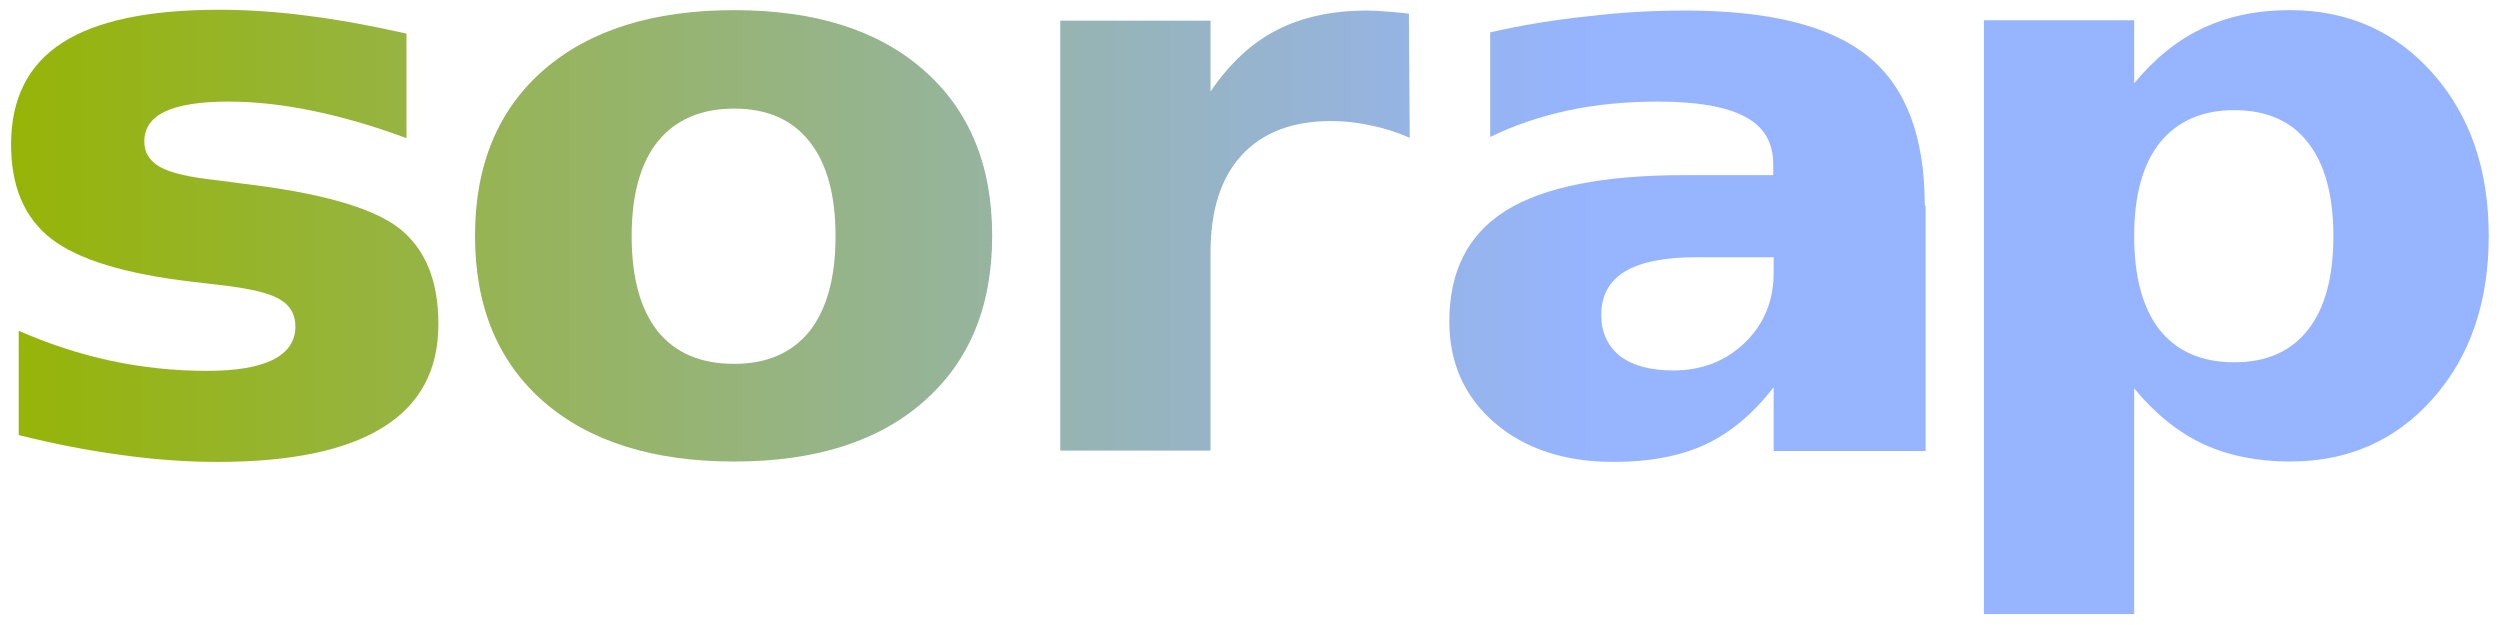
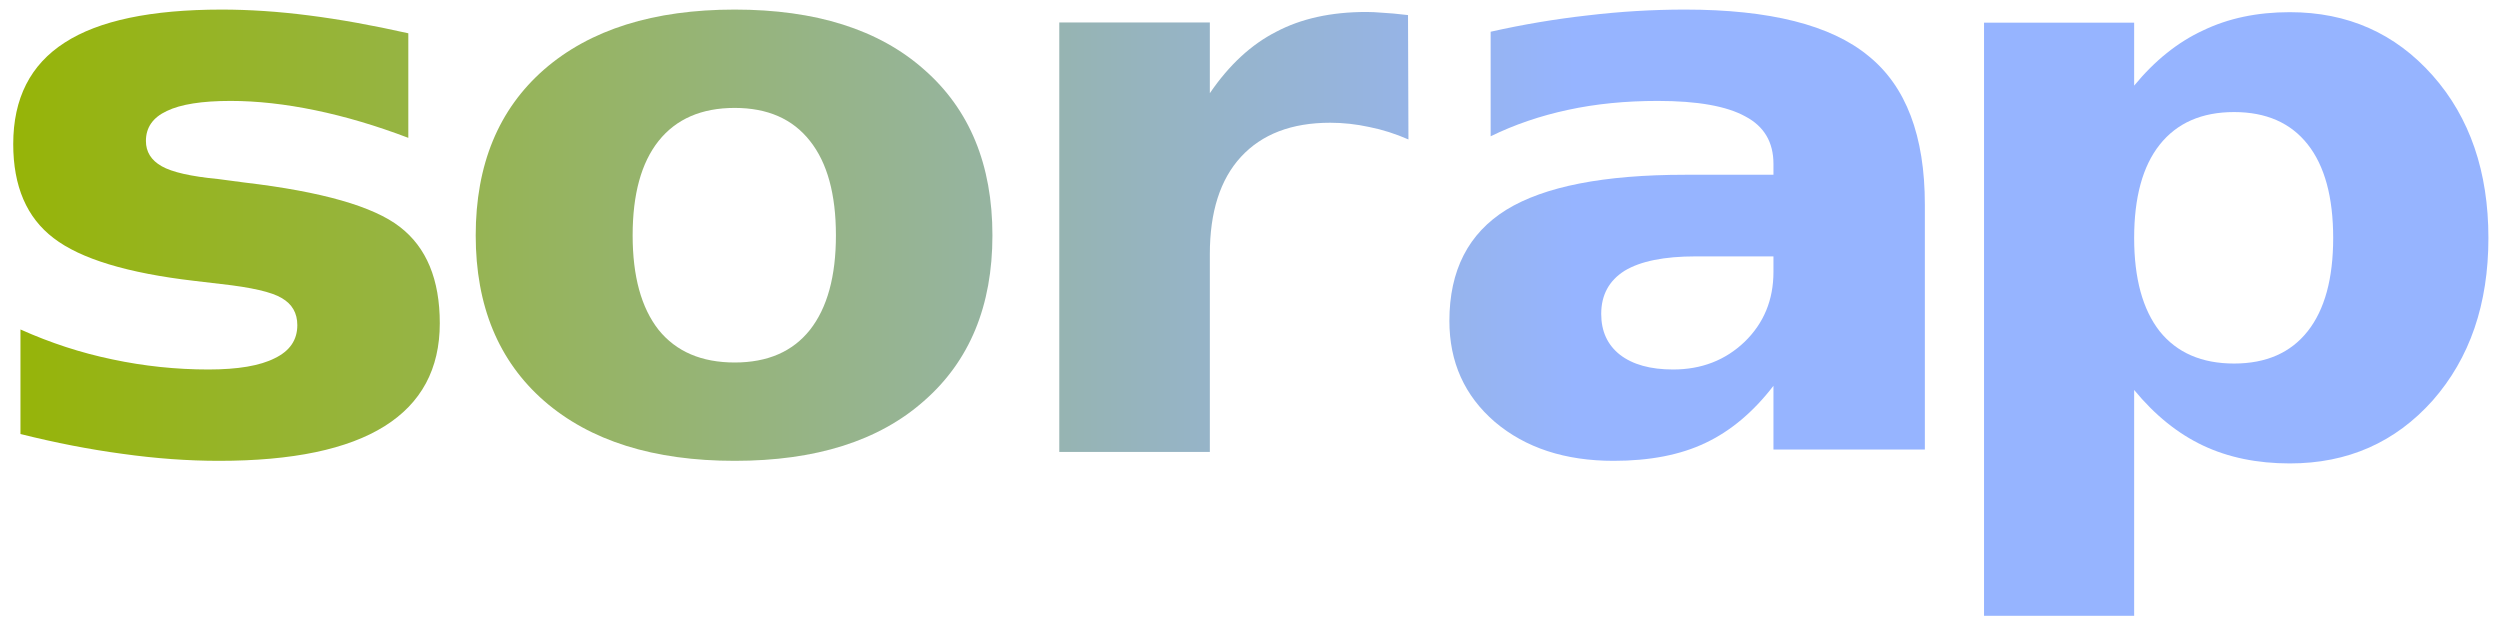
- <svg xmlns="http://www.w3.org/2000/svg" xmlns:xlink="http://www.w3.org/1999/xlink" height="1.535mm" id="svg5" version="1.1" viewBox="0 0 6.143 1.535" width="6.143mm">
-   <defs id="defs2">
-     <linearGradient id="linearGradient1252">
-       <stop id="stop1248" offset="0" style="stop-color:#96b400;stop-opacity:1;" />
-       <stop id="stop1250" offset="1" style="stop-color:#96b4ff;stop-opacity:1;" />
-     </linearGradient>
-     <linearGradient id="linearGradient9109">
-       <stop id="stop9105" offset="0" style="stop-color:#96b400;stop-opacity:1;" />
-       <stop id="stop9107" offset="1" style="stop-color:#96b4ff;stop-opacity:1;" />
-     </linearGradient>
-     <rect height="17.562" id="rect8006" width="19.062" x="20.562" y="26.625" />
-     <rect height="5.25" id="rect8000" width="6.062" x="10.312" y="18.062" />
-     <linearGradient id="linearGradient6655">
-       <stop id="stop6653" offset="0" style="stop-color:#000000;stop-opacity:1;" />
-     </linearGradient>
-     <linearGradient gradientTransform="matrix(0.9548213,0,0,0.9548213,1.332095,9.414963)" gradientUnits="userSpaceOnUse" id="linearGradient9111" x1="2.525" x2="6.72" xlink:href="#linearGradient9109" y1="2.871" y2="2.871">
-       <stop id="stop13" offset="0" style="stop-color:#96b400;stop-opacity:1;" />
-       <stop id="stop15" offset="1" style="stop-color:#96b4ff;stop-opacity:1;" />
-       <stop id="stop14" offset="0" style="stop-color:#96b400;stop-opacity:1;" />
-       <stop id="stop16" offset="1" style="stop-color:#96b4ff;stop-opacity:1;" />
-       <stop id="stop17" offset="0" style="stop-color:#96b400;stop-opacity:1;" />
-       <stop id="stop19" offset="1" style="stop-color:#96b4ff;stop-opacity:1;" />
-       <stop id="stop21" offset="0" style="stop-color:#96b400;stop-opacity:1;" />
-       <stop id="stop23" offset="1" style="stop-color:#96b4ff;stop-opacity:1;" />
-     </linearGradient>
-     <linearGradient gradientUnits="userSpaceOnUse" id="linearGradient1256" x1="3.175" x2="10.327" xlink:href="#linearGradient1252" y1="5.951" y2="5.951">
-       <stop id="stop18" offset="0" style="stop-color:#96b400;stop-opacity:1;" />
-       <stop id="stop20" offset="1" style="stop-color:#96b4ff;stop-opacity:1;" />
-       <stop id="stop28" offset="0" style="stop-color:#96b400;stop-opacity:1;" />
-       <stop id="stop30" offset="1" style="stop-color:#96b4ff;stop-opacity:1;" />
-       <stop id="stop32" offset="0" style="stop-color:#96b400;stop-opacity:1;" />
-       <stop id="stop34" offset="1" style="stop-color:#96b4ff;stop-opacity:1;" />
-       <stop id="stop36" offset="0" style="stop-color:#96b400;stop-opacity:1;" />
-       <stop id="stop38" offset="1" style="stop-color:#96b4ff;stop-opacity:1;" />
-     </linearGradient>
-     <linearGradient gradientUnits="userSpaceOnUse" id="linearGradient1258" x1="3.175" x2="10.327" xlink:href="#linearGradient1252" y1="5.951" y2="5.951">
-       <stop id="stop26" offset="0" style="stop-color:#96b400;stop-opacity:1;" />
-       <stop id="stop25" offset="1" style="stop-color:#96b4ff;stop-opacity:1;" />
-       <stop id="stop29" offset="0" style="stop-color:#96b400;stop-opacity:1;" />
-       <stop id="stop31" offset="1" style="stop-color:#96b4ff;stop-opacity:1;" />
-       <stop id="stop45" offset="0" style="stop-color:#96b400;stop-opacity:1;" />
-       <stop id="stop47" offset="1" style="stop-color:#96b4ff;stop-opacity:1;" />
-       <stop id="stop49" offset="0" style="stop-color:#96b400;stop-opacity:1;" />
-       <stop id="stop51" offset="1" style="stop-color:#96b4ff;stop-opacity:1;" />
-     </linearGradient>
-     <linearGradient gradientUnits="userSpaceOnUse" id="linearGradient1260" x1="3.175" x2="10.327" xlink:href="#linearGradient1252" y1="5.951" y2="5.951">
-       <stop id="stop54" offset="0" style="stop-color:#96b400;stop-opacity:1;" />
-       <stop id="stop56" offset="1" style="stop-color:#96b4ff;stop-opacity:1;" />
-       <stop id="stop58" offset="0" style="stop-color:#96b400;stop-opacity:1;" />
-       <stop id="stop60" offset="1" style="stop-color:#96b4ff;stop-opacity:1;" />
-       <stop id="stop62" offset="0" style="stop-color:#96b400;stop-opacity:1;" />
-       <stop id="stop64" offset="1" style="stop-color:#96b4ff;stop-opacity:1;" />
-       <stop id="stop66" offset="0" style="stop-color:#96b400;stop-opacity:1;" />
-       <stop id="stop68" offset="1" style="stop-color:#96b4ff;stop-opacity:1;" />
-     </linearGradient>
-     <linearGradient gradientTransform="matrix(0.9999713,0,0,0.9999779,1.0330598e-4,4.7212265e-5)" gradientUnits="userSpaceOnUse" id="linearGradient1262" x1="3.175" x2="10.327" xlink:href="#linearGradient1252" y1="5.951" y2="5.951">
-       <stop id="stop33" offset="0" style="stop-color:#96b400;stop-opacity:1;" />
-       <stop id="stop35" offset="1" style="stop-color:#96b4ff;stop-opacity:1;" />
-       <stop id="stop43" offset="0" style="stop-color:#96b400;stop-opacity:1;" />
-       <stop id="stop74" offset="1" style="stop-color:#96b4ff;stop-opacity:1;" />
-       <stop id="stop76" offset="0" style="stop-color:#96b400;stop-opacity:1;" />
-       <stop id="stop78" offset="1" style="stop-color:#96b4ff;stop-opacity:1;" />
-       <stop id="stop80" offset="0" style="stop-color:#96b400;stop-opacity:1;" />
-       <stop id="stop82" offset="1" style="stop-color:#96b4ff;stop-opacity:1;" />
-     </linearGradient>
-     <linearGradient gradientTransform="matrix(0.9999713,0,0,0.9999779,708.2106,876.1571)" gradientUnits="userSpaceOnUse" id="linearGradient1264" x1="3.175" x2="10.327" xlink:href="#linearGradient1252" y1="5.951" y2="5.951">
-       <stop id="stop48" offset="0" style="stop-color:#96b400;stop-opacity:1;" />
-       <stop id="stop40" offset="1" style="stop-color:#96b4ff;stop-opacity:1;" />
-       <stop id="stop87" offset="0" style="stop-color:#96b400;stop-opacity:1;" />
-       <stop id="stop53" offset="1" style="stop-color:#96b4ff;stop-opacity:1;" />
-       <stop id="stop90" offset="0" style="stop-color:#96b400;stop-opacity:1;" />
-       <stop id="stop92" offset="1" style="stop-color:#96b4ff;stop-opacity:1;" />
-       <stop id="stop94" offset="0" style="stop-color:#96b400;stop-opacity:1;" />
-       <stop id="stop96" offset="1" style="stop-color:#96b4ff;stop-opacity:1;" />
-     </linearGradient>
-     <linearGradient gradientUnits="userSpaceOnUse" id="linearGradient1270" x1="3.175" x2="10.327" xlink:href="#linearGradient1252" y1="5.951" y2="5.951">
-       <stop id="stop99" offset="0" style="stop-color:#96b400;stop-opacity:1;" />
-       <stop id="stop101" offset="1" style="stop-color:#96b4ff;stop-opacity:1;" />
-       <stop id="stop103" offset="0" style="stop-color:#96b400;stop-opacity:1;" />
-       <stop id="stop105" offset="1" style="stop-color:#96b4ff;stop-opacity:1;" />
-       <stop id="stop107" offset="0" style="stop-color:#96b400;stop-opacity:1;" />
-       <stop id="stop109" offset="1" style="stop-color:#96b4ff;stop-opacity:1;" />
-       <stop id="stop111" offset="0" style="stop-color:#96b400;stop-opacity:1;" />
-       <stop id="stop113" offset="1" style="stop-color:#96b4ff;stop-opacity:1;" />
-     </linearGradient>
-     <linearGradient gradientUnits="userSpaceOnUse" id="linearGradient1272" x1="3.175" x2="10.327" xlink:href="#linearGradient1252" y1="5.951" y2="5.951">
-       <stop id="stop65" offset="0" style="stop-color:#96b400;stop-opacity:1;" />
-       <stop id="stop50" offset="1" style="stop-color:#96b4ff;stop-opacity:1;" />
-       <stop id="stop118" offset="0" style="stop-color:#96b400;stop-opacity:1;" />
-       <stop id="stop70" offset="1" style="stop-color:#96b4ff;stop-opacity:1;" />
-       <stop id="stop121" offset="0" style="stop-color:#96b400;stop-opacity:1;" />
-       <stop id="stop123" offset="1" style="stop-color:#96b4ff;stop-opacity:1;" />
-       <stop id="stop125" offset="0" style="stop-color:#96b400;stop-opacity:1;" />
-       <stop id="stop127" offset="1" style="stop-color:#96b4ff;stop-opacity:1;" />
-     </linearGradient>
-     <linearGradient gradientUnits="userSpaceOnUse" id="linearGradient1274" x1="3.175" x2="10.327" xlink:href="#linearGradient1252" y1="5.951" y2="5.951">
-       <stop id="stop73" offset="0" style="stop-color:#96b400;stop-opacity:1;" />
-       <stop id="stop55" offset="1" style="stop-color:#96b4ff;stop-opacity:1;" />
-       <stop id="stop132" offset="0" style="stop-color:#96b400;stop-opacity:1;" />
-       <stop id="stop134" offset="1" style="stop-color:#96b4ff;stop-opacity:1;" />
-       <stop id="stop136" offset="0" style="stop-color:#96b400;stop-opacity:1;" />
-       <stop id="stop138" offset="1" style="stop-color:#96b4ff;stop-opacity:1;" />
-       <stop id="stop140" offset="0" style="stop-color:#96b400;stop-opacity:1;" />
-       <stop id="stop142" offset="1" style="stop-color:#96b4ff;stop-opacity:1;" />
-     </linearGradient>
-     <linearGradient gradientUnits="userSpaceOnUse" id="linearGradient1276" x1="3.175" x2="10.327" xlink:href="#linearGradient1252" y1="5.951" y2="5.951">
-       <stop id="stop81" offset="0" style="stop-color:#96b400;stop-opacity:1;" />
-       <stop id="stop83" offset="1" style="stop-color:#96b4ff;stop-opacity:1;" />
-       <stop id="stop85" offset="0" style="stop-color:#96b400;stop-opacity:1;" />
-       <stop id="stop148" offset="1" style="stop-color:#96b4ff;stop-opacity:1;" />
-       <stop id="stop150" offset="0" style="stop-color:#96b400;stop-opacity:1;" />
-       <stop id="stop152" offset="1" style="stop-color:#96b4ff;stop-opacity:1;" />
-       <stop id="stop154" offset="0" style="stop-color:#96b400;stop-opacity:1;" />
-       <stop id="stop156" offset="1" style="stop-color:#96b4ff;stop-opacity:1;" />
-     </linearGradient>
-     <linearGradient gradientUnits="userSpaceOnUse" id="linearGradient1278" x1="3.175" x2="10.327" xlink:href="#linearGradient1252" y1="5.951" y2="5.951">
-       <stop id="stop63" offset="0" style="stop-color:#96b400;stop-opacity:1;" />
-       <stop id="stop91" offset="1" style="stop-color:#96b4ff;stop-opacity:1;" />
-       <stop id="stop93" offset="0" style="stop-color:#96b400;stop-opacity:1;" />
-       <stop id="stop95" offset="1" style="stop-color:#96b4ff;stop-opacity:1;" />
-       <stop id="stop163" offset="0" style="stop-color:#96b400;stop-opacity:1;" />
-       <stop id="stop165" offset="1" style="stop-color:#96b4ff;stop-opacity:1;" />
-       <stop id="stop167" offset="0" style="stop-color:#96b400;stop-opacity:1;" />
-       <stop id="stop169" offset="1" style="stop-color:#96b4ff;stop-opacity:1;" />
-     </linearGradient>
-     <linearGradient gradientUnits="userSpaceOnUse" id="linearGradient1282" x1="3.175" x2="10.327" xlink:href="#linearGradient1252" y1="5.951" y2="5.951">
-       <stop id="stop98" offset="0" style="stop-color:#96b400;stop-opacity:1;" />
-       <stop id="stop100" offset="1" style="stop-color:#96b4ff;stop-opacity:1;" />
-       <stop id="stop102" offset="0" style="stop-color:#96b400;stop-opacity:1;" />
-       <stop id="stop104" offset="1" style="stop-color:#96b4ff;stop-opacity:1;" />
-       <stop id="stop176" offset="0" style="stop-color:#96b400;stop-opacity:1;" />
-       <stop id="stop178" offset="1" style="stop-color:#96b4ff;stop-opacity:1;" />
-       <stop id="stop180" offset="0" style="stop-color:#96b400;stop-opacity:1;" />
-       <stop id="stop182" offset="1" style="stop-color:#96b4ff;stop-opacity:1;" />
-     </linearGradient>
-     <linearGradient gradientUnits="userSpaceOnUse" id="linearGradient1284" x1="3.175" x2="10.327" xlink:href="#linearGradient1252" y1="5.951" y2="5.951">
-       <stop id="stop185" offset="0" style="stop-color:#96b400;stop-opacity:1;" />
-       <stop id="stop75" offset="1" style="stop-color:#96b4ff;stop-opacity:1;" />
-       <stop id="stop110" offset="0" style="stop-color:#96b400;stop-opacity:1;" />
-       <stop id="stop112" offset="1" style="stop-color:#96b4ff;stop-opacity:1;" />
-       <stop id="stop190" offset="0" style="stop-color:#96b400;stop-opacity:1;" />
-       <stop id="stop192" offset="1" style="stop-color:#96b4ff;stop-opacity:1;" />
-       <stop id="stop194" offset="0" style="stop-color:#96b400;stop-opacity:1;" />
-       <stop id="stop196" offset="1" style="stop-color:#96b4ff;stop-opacity:1;" />
-     </linearGradient>
-     <linearGradient gradientUnits="userSpaceOnUse" id="linearGradient1286" x1="3.175" x2="10.327" xlink:href="#linearGradient1252" y1="5.951" y2="5.951">
-       <stop id="stop115" offset="0" style="stop-color:#96b400;stop-opacity:1;" />
-       <stop id="stop200" offset="1" style="stop-color:#96b4ff;stop-opacity:1;" />
-       <stop id="stop202" offset="0" style="stop-color:#96b400;stop-opacity:1;" />
-       <stop id="stop120" offset="1" style="stop-color:#96b4ff;stop-opacity:1;" />
-       <stop id="stop205" offset="0" style="stop-color:#96b400;stop-opacity:1;" />
-       <stop id="stop207" offset="1" style="stop-color:#96b4ff;stop-opacity:1;" />
-       <stop id="stop209" offset="0" style="stop-color:#96b400;stop-opacity:1;" />
-       <stop id="stop211" offset="1" style="stop-color:#96b4ff;stop-opacity:1;" />
-     </linearGradient>
-     <linearGradient gradientTransform="matrix(0.9999713,0,0,0.9999779,1.0330598e-4,4.7212265e-5)" gradientUnits="userSpaceOnUse" id="linearGradient1288" x1="3.175" x2="10.327" xlink:href="#linearGradient1252" y1="5.951" y2="5.951">
-       <stop id="stop214" offset="0" style="stop-color:#96b400;stop-opacity:1;" />
-       <stop id="stop216" offset="1" style="stop-color:#96b4ff;stop-opacity:1;" />
-       <stop id="stop218" offset="0" style="stop-color:#96b400;stop-opacity:1;" />
-       <stop id="stop129" offset="1" style="stop-color:#96b4ff;stop-opacity:1;" />
-       <stop id="stop221" offset="0" style="stop-color:#96b400;stop-opacity:1;" />
-       <stop id="stop223" offset="1" style="stop-color:#96b4ff;stop-opacity:1;" />
-       <stop id="stop225" offset="0" style="stop-color:#96b400;stop-opacity:1;" />
-       <stop id="stop227" offset="1" style="stop-color:#96b4ff;stop-opacity:1;" />
-     </linearGradient>
-     <linearGradient gradientUnits="userSpaceOnUse" id="linearGradient1296" x1="3.175" x2="10.327" xlink:href="#linearGradient1252" y1="5.951" y2="5.951">
-       <stop id="stop88" offset="0" style="stop-color:#96b400;stop-opacity:1;" />
-       <stop id="stop231" offset="1" style="stop-color:#96b4ff;stop-opacity:1;" />
-       <stop id="stop233" offset="0" style="stop-color:#96b400;stop-opacity:1;" />
-       <stop id="stop235" offset="1" style="stop-color:#96b4ff;stop-opacity:1;" />
-       <stop id="stop237" offset="0" style="stop-color:#96b400;stop-opacity:1;" />
-       <stop id="stop239" offset="1" style="stop-color:#96b4ff;stop-opacity:1;" />
-       <stop id="stop241" offset="0" style="stop-color:#96b400;stop-opacity:1;" />
-       <stop id="stop243" offset="1" style="stop-color:#96b4ff;stop-opacity:1;" />
-     </linearGradient>
-     <linearGradient gradientUnits="userSpaceOnUse" id="linearGradient1298" x1="3.175" x2="10.327" xlink:href="#linearGradient1252" y1="5.951" y2="5.951">
-       <stop id="stop139" offset="0" style="stop-color:#96b400;stop-opacity:1;" />
-       <stop id="stop141" offset="1" style="stop-color:#96b4ff;stop-opacity:1;" />
-       <stop id="stop143" offset="0" style="stop-color:#96b400;stop-opacity:1;" />
-       <stop id="stop145" offset="1" style="stop-color:#96b4ff;stop-opacity:1;" />
-       <stop id="stop250" offset="0" style="stop-color:#96b400;stop-opacity:1;" />
-       <stop id="stop252" offset="1" style="stop-color:#96b4ff;stop-opacity:1;" />
-       <stop id="stop254" offset="0" style="stop-color:#96b400;stop-opacity:1;" />
-       <stop id="stop256" offset="1" style="stop-color:#96b4ff;stop-opacity:1;" />
-     </linearGradient>
-     <linearGradient gradientUnits="userSpaceOnUse" id="linearGradient1300" x1="3.175" x2="10.327" xlink:href="#linearGradient1252" y1="5.951" y2="5.951">
-       <stop id="stop259" offset="0" style="stop-color:#96b400;stop-opacity:1;" />
-       <stop id="stop261" offset="1" style="stop-color:#96b4ff;stop-opacity:1;" />
-       <stop id="stop263" offset="0" style="stop-color:#96b400;stop-opacity:1;" />
-       <stop id="stop265" offset="1" style="stop-color:#96b4ff;stop-opacity:1;" />
-       <stop id="stop267" offset="0" style="stop-color:#96b400;stop-opacity:1;" />
-       <stop id="stop269" offset="1" style="stop-color:#96b4ff;stop-opacity:1;" />
-       <stop id="stop271" offset="0" style="stop-color:#96b400;stop-opacity:1;" />
-       <stop id="stop273" offset="1" style="stop-color:#96b4ff;stop-opacity:1;" />
-     </linearGradient>
-     <linearGradient gradientUnits="userSpaceOnUse" id="linearGradient1302" x1="3.175" x2="10.327" xlink:href="#linearGradient1252" y1="5.951" y2="5.951">
-       <stop id="stop276" offset="0" style="stop-color:#96b400;stop-opacity:1;" />
-       <stop id="stop278" offset="1" style="stop-color:#96b4ff;stop-opacity:1;" />
-       <stop id="stop159" offset="0" style="stop-color:#96b400;stop-opacity:1;" />
-       <stop id="stop161" offset="1" style="stop-color:#96b4ff;stop-opacity:1;" />
-       <stop id="stop282" offset="0" style="stop-color:#96b400;stop-opacity:1;" />
-       <stop id="stop284" offset="1" style="stop-color:#96b4ff;stop-opacity:1;" />
-       <stop id="stop286" offset="0" style="stop-color:#96b400;stop-opacity:1;" />
-       <stop id="stop288" offset="1" style="stop-color:#96b4ff;stop-opacity:1;" />
-     </linearGradient>
-     <linearGradient gradientUnits="userSpaceOnUse" id="linearGradient1304" x1="3.175" x2="10.327" xlink:href="#linearGradient1252" y1="5.951" y2="5.951">
-       <stop id="stop108" offset="0" style="stop-color:#96b400;stop-opacity:1;" />
-       <stop id="stop292" offset="1" style="stop-color:#96b4ff;stop-opacity:1;" />
-       <stop id="stop294" offset="0" style="stop-color:#96b400;stop-opacity:1;" />
-       <stop id="stop296" offset="1" style="stop-color:#96b4ff;stop-opacity:1;" />
-       <stop id="stop298" offset="0" style="stop-color:#96b400;stop-opacity:1;" />
-       <stop id="stop300" offset="1" style="stop-color:#96b4ff;stop-opacity:1;" />
-       <stop id="stop302" offset="0" style="stop-color:#96b400;stop-opacity:1;" />
-       <stop id="stop304" offset="1" style="stop-color:#96b4ff;stop-opacity:1;" />
-     </linearGradient>
-     <linearGradient gradientTransform="matrix(0.9999713,0,0,0.9999779,1.8182052e-4,2.645969)" gradientUnits="userSpaceOnUse" id="linearGradient1438" x1="3.175" x2="10.327" xlink:href="#linearGradient1252" y1="5.951" y2="5.951">
-       <stop id="stop307" offset="0" style="stop-color:#96b400;stop-opacity:1;" />
-       <stop id="stop173" offset="1" style="stop-color:#96b4ff;stop-opacity:1;" />
-       <stop id="stop175" offset="0" style="stop-color:#96b400;stop-opacity:1;" />
-       <stop id="stop177" offset="1" style="stop-color:#96b4ff;stop-opacity:1;" />
-       <stop id="stop312" offset="0" style="stop-color:#96b400;stop-opacity:1;" />
-       <stop id="stop314" offset="1" style="stop-color:#96b4ff;stop-opacity:1;" />
-       <stop id="stop316" offset="0" style="stop-color:#96b400;stop-opacity:1;" />
-       <stop id="stop318" offset="1" style="stop-color:#96b4ff;stop-opacity:1;" />
-     </linearGradient>
-     <linearGradient gradientTransform="matrix(0.9548213,0,0,0.9548213,1.332095,9.414963)" gradientUnits="userSpaceOnUse" id="linearGradient230" x1="2.525" x2="6.72" xlink:href="#linearGradient9111" y1="2.871" y2="2.871" />
-     <linearGradient gradientTransform="matrix(0.9548213,0,0,0.9548213,1.236888,9.414963)" gradientUnits="userSpaceOnUse" id="linearGradient232" x1="2.525" x2="6.72" xlink:href="#linearGradient9111" y1="2.871" y2="2.871" />
-     <linearGradient gradientTransform="matrix(0.9548213,0,0,0.9548213,1.140419,9.414963)" gradientUnits="userSpaceOnUse" id="linearGradient234" x1="2.525" x2="6.72" xlink:href="#linearGradient9111" y1="2.871" y2="2.871" />
-     <linearGradient gradientTransform="matrix(0.9548213,0,0,0.9548213,1.140661,9.414963)" gradientUnits="userSpaceOnUse" id="linearGradient236" x1="2.525" x2="6.72" xlink:href="#linearGradient9111" y1="2.871" y2="2.871" />
-     <linearGradient gradientTransform="matrix(0.9548213,0,0,0.9548213,0.949348,9.414963)" gradientUnits="userSpaceOnUse" id="linearGradient238" x1="2.525" x2="6.72" xlink:href="#linearGradient9111" y1="2.871" y2="2.871" />
-     <linearGradient gradientTransform="matrix(0.9548213,0,0,0.9548213,1.332095,9.414963)" gradientUnits="userSpaceOnUse" id="linearGradient240" x1="2.525" x2="6.72" xlink:href="#linearGradient9111" y1="2.871" y2="2.871" />
-   </defs>
-   <g id="layer1" style="display:inline" transform="translate(704.2292,865.2174)">
-     <path d="m 8.84,12.46 v 0.58 H 8.487 v -1.526 h 0.353 v 0.162 q 0.073,-0.097 0.162,-0.142 0.089,-0.046 0.204,-0.046 0.204,0 0.336,0.163 0.131,0.162 0.131,0.417 0,0.256 -0.131,0.418 -0.131,0.162 -0.336,0.162 -0.115,0 -0.204,-0.045 -0.089,-0.046 -0.162,-0.143 z m 0.235,-0.715 q -0.113,0 -0.175,0.084 -0.06,0.083 -0.06,0.24 0,0.157 0.06,0.241 0.061,0.083 0.175,0.083 0.113,0 0.173,-0.083 0.06,-0.083 0.06,-0.241 0,-0.158 -0.06,-0.241 -0.059,-0.083 -0.173,-0.083 z" id="path153" style="display:inline;font-weight:bold;font-size:2.021px;font-family:Calibri;-inkscape-font-specification:'Calibri Bold';fill:url(#linearGradient238);stroke:#000000;stroke-width:0.053;stroke-linecap:square;stroke-linejoin:bevel;stroke-miterlimit:0;stroke-opacity:0;paint-order:stroke markers fill" transform="matrix(1.045892,0,0,0.9561219,-708.2308,-876.1764)" />
-     <path d="m 7.81,12.123 q -0.111,0 -0.167,0.037 -0.055,0.037 -0.055,0.111 0,0.067 0.044,0.106 0.045,0.037 0.125,0.037 0.1,0 0.168,-0.071 0.068,-0.072 0.068,-0.18 v -0.04 z m 0.54,-0.133 v 0.631 H 7.993 v -0.164 q -0.071,0.101 -0.16,0.147 -0.089,0.045 -0.216,0.045 -0.172,0 -0.279,-0.1 -0.107,-0.101 -0.107,-0.261 0,-0.194 0.133,-0.285 0.134,-0.091 0.42,-0.091 h 0.208 v -0.028 q 0,-0.084 -0.066,-0.122 -0.066,-0.039 -0.206,-0.039 -0.113,0 -0.211,0.023 -0.098,0.023 -0.182,0.068 v -0.269 q 0.113,-0.028 0.228,-0.041 0.114,-0.015 0.229,-0.015 0.299,0 0.431,0.118 0.133,0.117 0.133,0.383 z" id="path151" style="display:inline;font-weight:bold;font-size:2.021px;font-family:Calibri;-inkscape-font-specification:'Calibri Bold';fill:url(#linearGradient236);stroke:#000000;stroke-width:0.053;stroke-linecap:square;stroke-linejoin:bevel;stroke-miterlimit:0;stroke-opacity:0;paint-order:stroke markers fill" transform="matrix(1.045892,0,0,0.9561219,-708.2308,-876.1764)" />
-     <path d="m 7.138,11.816 q -0.046,-0.022 -0.093,-0.032 -0.045,-0.011 -0.092,-0.011 -0.136,0 -0.21,0.088 -0.073,0.087 -0.073,0.25 V 12.62 H 6.317 v -1.105 h 0.353 v 0.182 q 0.068,-0.109 0.156,-0.158 0.089,-0.05 0.212,-0.05 0.018,0 0.038,0.002 0.021,9.87e-4 0.06,0.006 z" id="path149" style="display:inline;font-weight:bold;font-size:2.021px;font-family:Calibri;-inkscape-font-specification:'Calibri Bold';fill:url(#linearGradient234);stroke:#000000;stroke-width:0.053;stroke-linecap:square;stroke-linejoin:bevel;stroke-miterlimit:0;stroke-opacity:0;paint-order:stroke markers fill" transform="matrix(1.045892,0,0,0.9561219,-708.2308,-876.1764)" />
-     <path d="m 5.551,11.741 q -0.117,0 -0.18,0.085 -0.061,0.084 -0.061,0.243 0,0.159 0.061,0.244 0.062,0.084 0.18,0.084 0.115,0 0.177,-0.084 0.061,-0.085 0.061,-0.244 0,-0.159 -0.061,-0.243 -0.061,-0.085 -0.177,-0.085 z m 0,-0.253 q 0.285,0 0.445,0.154 0.161,0.154 0.161,0.426 0,0.272 -0.161,0.426 -0.16,0.154 -0.445,0.154 -0.286,0 -0.448,-0.154 -0.161,-0.154 -0.161,-0.426 0,-0.272 0.161,-0.426 0.162,-0.154 0.448,-0.154 z" id="path147" style="display:inline;font-weight:bold;font-size:2.021px;font-family:Calibri;-inkscape-font-specification:'Calibri Bold';fill:url(#linearGradient232);stroke:#000000;stroke-width:0.053;stroke-linecap:square;stroke-linejoin:bevel;stroke-miterlimit:0;stroke-opacity:0;paint-order:stroke markers fill" transform="matrix(1.045892,0,0,0.9561219,-708.2308,-876.1764)" />
-     <path d="m 4.781,11.549 v 0.268 Q 4.668,11.771 4.562,11.747 4.456,11.723 4.363,11.723 q -0.101,0 -0.15,0.026 -0.048,0.025 -0.048,0.077 0,0.042 0.037,0.065 0.037,0.023 0.133,0.034 l 0.062,0.009 q 0.271,0.035 0.365,0.113 0.094,0.079 0.094,0.248 0,0.177 -0.13,0.265 -0.13,0.089 -0.389,0.089 -0.11,0 -0.227,-0.018 -0.116,-0.017 -0.24,-0.051 v -0.268 q 0.106,0.051 0.216,0.077 0.112,0.026 0.226,0.026 0.104,0 0.156,-0.029 0.052,-0.029 0.052,-0.085 0,-0.047 -0.037,-0.07 -0.036,-0.024 -0.143,-0.037 l -0.062,-0.008 q -0.236,-0.03 -0.331,-0.11 -0.095,-0.08 -0.095,-0.243 0,-0.176 0.12,-0.261 0.12,-0.085 0.369,-0.085 0.098,0 0.205,0.015 0.108,0.015 0.234,0.046 z" id="path145" style="display:inline;font-weight:bold;font-size:2.021px;font-family:Calibri;-inkscape-font-specification:'Calibri Bold';fill:url(#linearGradient230);stroke:#000000;stroke-width:0.053;stroke-linecap:square;stroke-linejoin:bevel;stroke-miterlimit:0;stroke-opacity:0;paint-order:stroke markers fill" transform="matrix(1.045892,0,0,0.9561219,-708.2308,-876.1764)" />
+ <svg xmlns="http://www.w3.org/2000/svg" version="1.1" width="23.22" height="5.8" viewBox="0 0 23.22 5.8" xml:space="preserve">
+   <defs>
+ </defs>
+   <g transform="matrix(1 0 0 1 11.61 2.9)" id="j4gzfijXWgDUkjD9Yi0HE">
+     <g style="" vector-effect="non-scaling-stroke">
+       <g transform="matrix(3.95 0 0 3.61 9.16 0)" id="CN8raVOWcBrIQPfr4qaUv">
+         <linearGradient id="SVGID_6" gradientUnits="userSpaceOnUse" gradientTransform="matrix(0.95 0 0 0.95 0.95 9.41)" x1="2.525" y1="2.871" x2="6.72" y2="2.871">
+           <stop offset="0%" style="stop-color:rgb(150,180,0);stop-opacity: 1" />
+           <stop offset="0%" style="stop-color:rgb(150,180,0);stop-opacity: 1" />
+           <stop offset="0%" style="stop-color:rgb(150,180,0);stop-opacity: 1" />
+           <stop offset="0%" style="stop-color:rgb(150,180,0);stop-opacity: 1" />
+           <stop offset="100%" style="stop-color:rgb(150,180,255);stop-opacity: 1" />
+           <stop offset="100%" style="stop-color:rgb(150,180,255);stop-opacity: 1" />
+           <stop offset="100%" style="stop-color:rgb(150,180,255);stop-opacity: 1" />
+           <stop offset="100%" style="stop-color:rgb(150,180,255);stop-opacity: 1" />
+         </linearGradient>
+         <path style="stroke: rgb(0,0,0); stroke-opacity: 0; stroke-width: 0.05; stroke-dasharray: none; stroke-linecap: square; stroke-dashoffset: 0; stroke-linejoin: bevel; stroke-miterlimit: 4; fill: url(#SVGID_6); fill-rule: nonzero; opacity: 1;" vector-effect="non-scaling-stroke" paint-order="stroke" transform=" translate(-9.08, -12.26)" d="M 8.84 12.46 L 8.84 13.041 L 8.487 13.041 L 8.487 11.515 L 8.84 11.515 L 8.84 11.677 Q 8.913 11.58 9.002 11.535 Q 9.091 11.488 9.206 11.488 Q 9.41 11.488 9.542 11.651 Q 9.673 11.813 9.673 12.069 Q 9.673 12.324 9.542 12.487 Q 9.41 12.649 9.206 12.649 Q 9.091 12.649 9.002 12.603 Q 8.913 12.557 8.84 12.46 z M 9.075 11.745 Q 8.961 11.745 8.9 11.829 Q 8.84 11.912 8.84 12.069 Q 8.84 12.225 8.9 12.309 Q 8.961 12.392 9.075 12.392 Q 9.188 12.392 9.248 12.309 Q 9.308 12.226 9.308 12.069 Q 9.308 11.911 9.248 11.828 Q 9.188 11.745 9.075 11.745 z" stroke-linecap="round" />
+       </g>
+       <g transform="matrix(3.95 0 0 3.61 4.06 -0.71)" id="4ML_dca9cR4eFuLb0At6a">
+         <linearGradient id="SVGID_7" gradientUnits="userSpaceOnUse" gradientTransform="matrix(0.95 0 0 0.95 1.14 9.41)" x1="2.525" y1="2.871" x2="6.72" y2="2.871">
+           <stop offset="0%" style="stop-color:rgb(150,180,0);stop-opacity: 1" />
+           <stop offset="0%" style="stop-color:rgb(150,180,0);stop-opacity: 1" />
+           <stop offset="0%" style="stop-color:rgb(150,180,0);stop-opacity: 1" />
+           <stop offset="0%" style="stop-color:rgb(150,180,0);stop-opacity: 1" />
+           <stop offset="100%" style="stop-color:rgb(150,180,255);stop-opacity: 1" />
+           <stop offset="100%" style="stop-color:rgb(150,180,255);stop-opacity: 1" />
+           <stop offset="100%" style="stop-color:rgb(150,180,255);stop-opacity: 1" />
+           <stop offset="100%" style="stop-color:rgb(150,180,255);stop-opacity: 1" />
+         </linearGradient>
+         <path style="stroke: rgb(0,0,0); stroke-opacity: 0; stroke-width: 0.05; stroke-dasharray: none; stroke-linecap: square; stroke-dashoffset: 0; stroke-linejoin: bevel; stroke-miterlimit: 4; fill: url(#SVGID_7); fill-rule: nonzero; opacity: 1;" vector-effect="non-scaling-stroke" paint-order="stroke" transform=" translate(-7.79, -12.07)" d="M 7.81 12.123 Q 7.699 12.123 7.643 12.16 Q 7.588 12.198 7.588 12.271 Q 7.588 12.338 7.632 12.376 Q 7.677 12.414 7.757 12.414 Q 7.857 12.414 7.925 12.343 Q 7.993 12.271 7.993 12.163 L 7.993 12.123 z M 8.349 11.99 L 8.349 12.62 L 7.993 12.62 L 7.993 12.456 Q 7.922 12.557 7.833 12.603 Q 7.745 12.649 7.617 12.649 Q 7.446 12.649 7.338 12.549 Q 7.231 12.448 7.231 12.289 Q 7.231 12.094 7.365 12.003 Q 7.499 11.913 7.785 11.913 L 7.993 11.913 L 7.993 11.885 Q 7.993 11.801 7.927 11.763 Q 7.861 11.723 7.721 11.723 Q 7.607 11.723 7.51 11.746 Q 7.412 11.769 7.328 11.814 L 7.328 11.545 Q 7.442 11.517 7.556 11.503 Q 7.671 11.488 7.785 11.488 Q 8.084 11.488 8.216 11.607 Q 8.349 11.724 8.349 11.99 z" stroke-linecap="round" />
+       </g>
+       <g transform="matrix(3.95 0 0 3.61 -0.14 -0.76)" id="2mQ7X12uIVV5FNIQQwbTX">
+         <linearGradient id="SVGID_8" gradientUnits="userSpaceOnUse" gradientTransform="matrix(0.95 0 0 0.95 1.14 9.41)" x1="2.525" y1="2.871" x2="6.72" y2="2.871">
+           <stop offset="0%" style="stop-color:rgb(150,180,0);stop-opacity: 1" />
+           <stop offset="0%" style="stop-color:rgb(150,180,0);stop-opacity: 1" />
+           <stop offset="0%" style="stop-color:rgb(150,180,0);stop-opacity: 1" />
+           <stop offset="0%" style="stop-color:rgb(150,180,0);stop-opacity: 1" />
+           <stop offset="100%" style="stop-color:rgb(150,180,255);stop-opacity: 1" />
+           <stop offset="100%" style="stop-color:rgb(150,180,255);stop-opacity: 1" />
+           <stop offset="100%" style="stop-color:rgb(150,180,255);stop-opacity: 1" />
+           <stop offset="100%" style="stop-color:rgb(150,180,255);stop-opacity: 1" />
+         </linearGradient>
+         <path style="stroke: rgb(0,0,0); stroke-opacity: 0; stroke-width: 0.05; stroke-dasharray: none; stroke-linecap: square; stroke-dashoffset: 0; stroke-linejoin: bevel; stroke-miterlimit: 4; fill: url(#SVGID_8); fill-rule: nonzero; opacity: 1;" vector-effect="non-scaling-stroke" paint-order="stroke" transform=" translate(-6.73, -12.05)" d="M 7.138 11.816 Q 7.092 11.794 7.046 11.784 Q 7 11.773 6.954 11.773 Q 6.818 11.773 6.744 11.861 Q 6.671 11.948 6.671 12.111 L 6.671 12.62 L 6.317 12.62 L 6.317 11.515 L 6.671 11.515 L 6.671 11.697 Q 6.739 11.588 6.827 11.539 Q 6.915 11.488 7.039 11.488 Q 7.056 11.488 7.077 11.49 Q 7.098 11.491 7.137 11.496 z" stroke-linecap="round" />
+       </g>
+       <g transform="matrix(3.95 0 0 3.61 -4.79 -0.71)" id="-tsePfNP2MnquX_Vk-elo">
+         <linearGradient id="SVGID_9" gradientUnits="userSpaceOnUse" gradientTransform="matrix(0.95 0 0 0.95 1.24 9.41)" x1="2.525" y1="2.871" x2="6.72" y2="2.871">
+           <stop offset="0%" style="stop-color:rgb(150,180,0);stop-opacity: 1" />
+           <stop offset="0%" style="stop-color:rgb(150,180,0);stop-opacity: 1" />
+           <stop offset="0%" style="stop-color:rgb(150,180,0);stop-opacity: 1" />
+           <stop offset="0%" style="stop-color:rgb(150,180,0);stop-opacity: 1" />
+           <stop offset="100%" style="stop-color:rgb(150,180,255);stop-opacity: 1" />
+           <stop offset="100%" style="stop-color:rgb(150,180,255);stop-opacity: 1" />
+           <stop offset="100%" style="stop-color:rgb(150,180,255);stop-opacity: 1" />
+           <stop offset="100%" style="stop-color:rgb(150,180,255);stop-opacity: 1" />
+         </linearGradient>
+         <path style="stroke: rgb(0,0,0); stroke-opacity: 0; stroke-width: 0.05; stroke-dasharray: none; stroke-linecap: square; stroke-dashoffset: 0; stroke-linejoin: bevel; stroke-miterlimit: 4; fill: url(#SVGID_9); fill-rule: nonzero; opacity: 1;" vector-effect="non-scaling-stroke" paint-order="stroke" transform=" translate(-5.55, -12.07)" d="M 5.551 11.741 Q 5.434 11.741 5.372 11.826 Q 5.311 11.91 5.311 12.069 Q 5.311 12.227 5.372 12.312 Q 5.434 12.396 5.551 12.396 Q 5.667 12.396 5.728 12.312 Q 5.789 12.227 5.789 12.069 Q 5.789 11.91 5.728 11.826 Q 5.667 11.741 5.551 11.741 z M 5.551 11.488 Q 5.837 11.488 5.996 11.642 Q 6.157 11.796 6.157 12.069 Q 6.157 12.341 5.996 12.495 Q 5.837 12.649 5.551 12.649 Q 5.265 12.649 5.103 12.495 Q 4.942 12.341 4.942 12.069 Q 4.942 11.796 5.103 11.642 Q 5.265 11.488 5.551 11.488 z" stroke-linecap="round" />
+       </g>
+       <g transform="matrix(3.95 0 0 3.61 -9.52 -0.71)" id="qfgBqFvKoeQNVWM-H7CCv">
+         <linearGradient id="SVGID_10" gradientUnits="userSpaceOnUse" gradientTransform="matrix(0.95 0 0 0.95 1.33 9.41)" x1="2.525" y1="2.871" x2="6.72" y2="2.871">
+           <stop offset="0%" style="stop-color:rgb(150,180,0);stop-opacity: 1" />
+           <stop offset="0%" style="stop-color:rgb(150,180,0);stop-opacity: 1" />
+           <stop offset="0%" style="stop-color:rgb(150,180,0);stop-opacity: 1" />
+           <stop offset="0%" style="stop-color:rgb(150,180,0);stop-opacity: 1" />
+           <stop offset="100%" style="stop-color:rgb(150,180,255);stop-opacity: 1" />
+           <stop offset="100%" style="stop-color:rgb(150,180,255);stop-opacity: 1" />
+           <stop offset="100%" style="stop-color:rgb(150,180,255);stop-opacity: 1" />
+           <stop offset="100%" style="stop-color:rgb(150,180,255);stop-opacity: 1" />
+         </linearGradient>
+         <path style="stroke: rgb(0,0,0); stroke-opacity: 0; stroke-width: 0.05; stroke-dasharray: none; stroke-linecap: square; stroke-dashoffset: 0; stroke-linejoin: bevel; stroke-miterlimit: 4; fill: url(#SVGID_10); fill-rule: nonzero; opacity: 1;" vector-effect="non-scaling-stroke" paint-order="stroke" transform=" translate(-4.35, -12.07)" d="M 4.781 11.549 L 4.781 11.818 Q 4.668 11.771 4.562 11.747 Q 4.456 11.723 4.363 11.723 Q 4.262 11.723 4.213 11.749 Q 4.164 11.774 4.164 11.826 Q 4.164 11.868 4.201 11.891 Q 4.238 11.914 4.334 11.924 L 4.396 11.933 Q 4.668 11.968 4.761 12.047 Q 4.855 12.126 4.855 12.295 Q 4.855 12.471 4.725 12.56 Q 4.595 12.649 4.336 12.649 Q 4.226 12.649 4.109 12.631 Q 3.993 12.614 3.869 12.58 L 3.869 12.311 Q 3.975 12.363 4.085 12.388 Q 4.197 12.414 4.311 12.414 Q 4.415 12.414 4.467 12.385 Q 4.52 12.357 4.52 12.3 Q 4.52 12.253 4.483 12.23 Q 4.448 12.207 4.34 12.194 L 4.278 12.186 Q 4.042 12.156 3.947 12.076 Q 3.852 11.997 3.852 11.834 Q 3.852 11.658 3.973 11.573 Q 4.093 11.488 4.342 11.488 Q 4.44 11.488 4.547 11.503 Q 4.655 11.518 4.781 11.549 z" stroke-linecap="round" />
+       </g>
+     </g>
  </g>
</svg>
